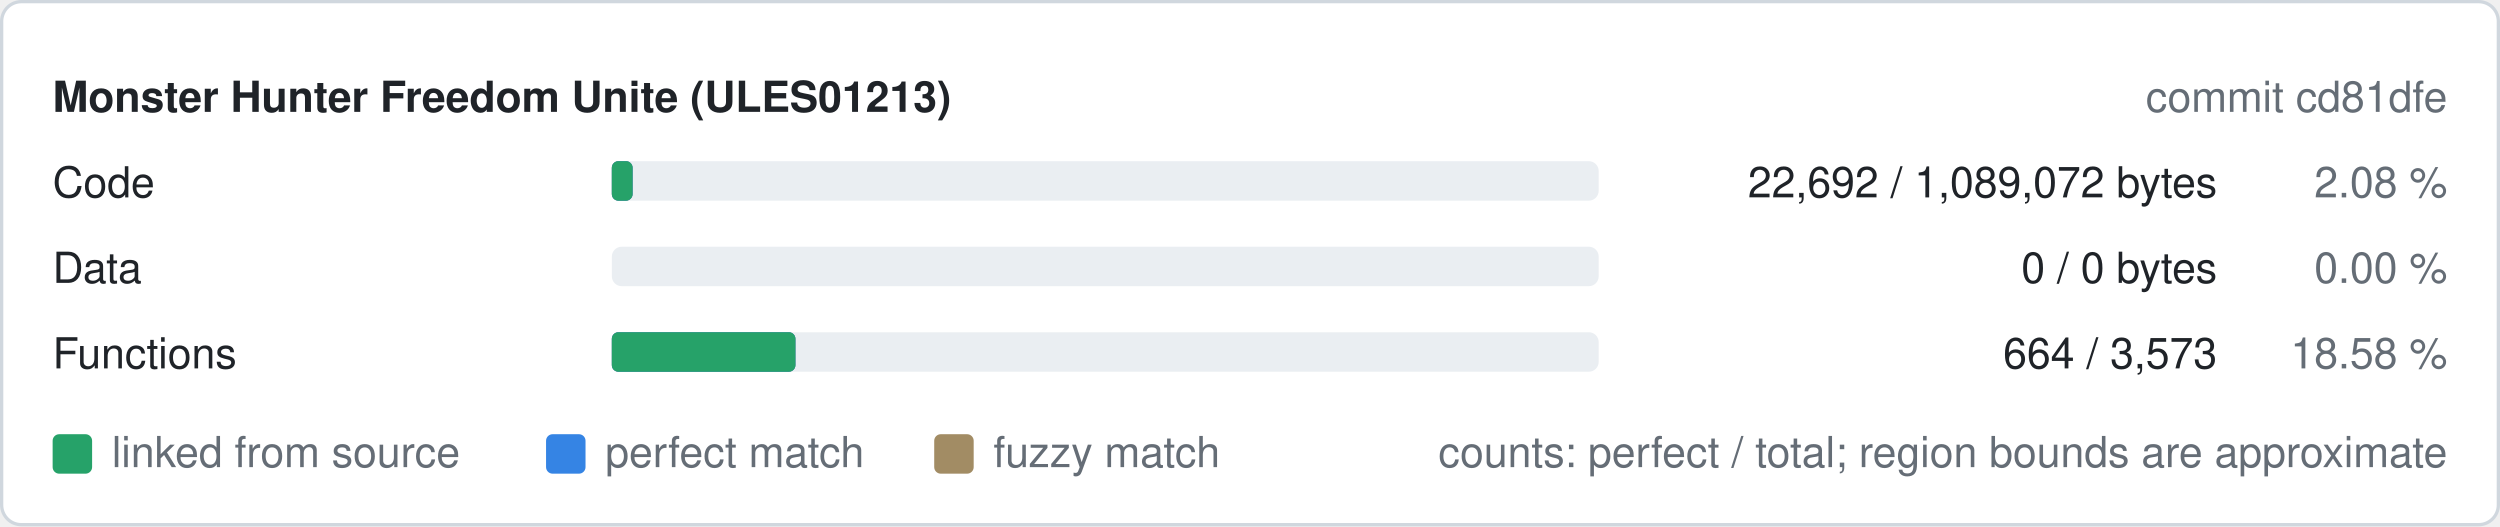
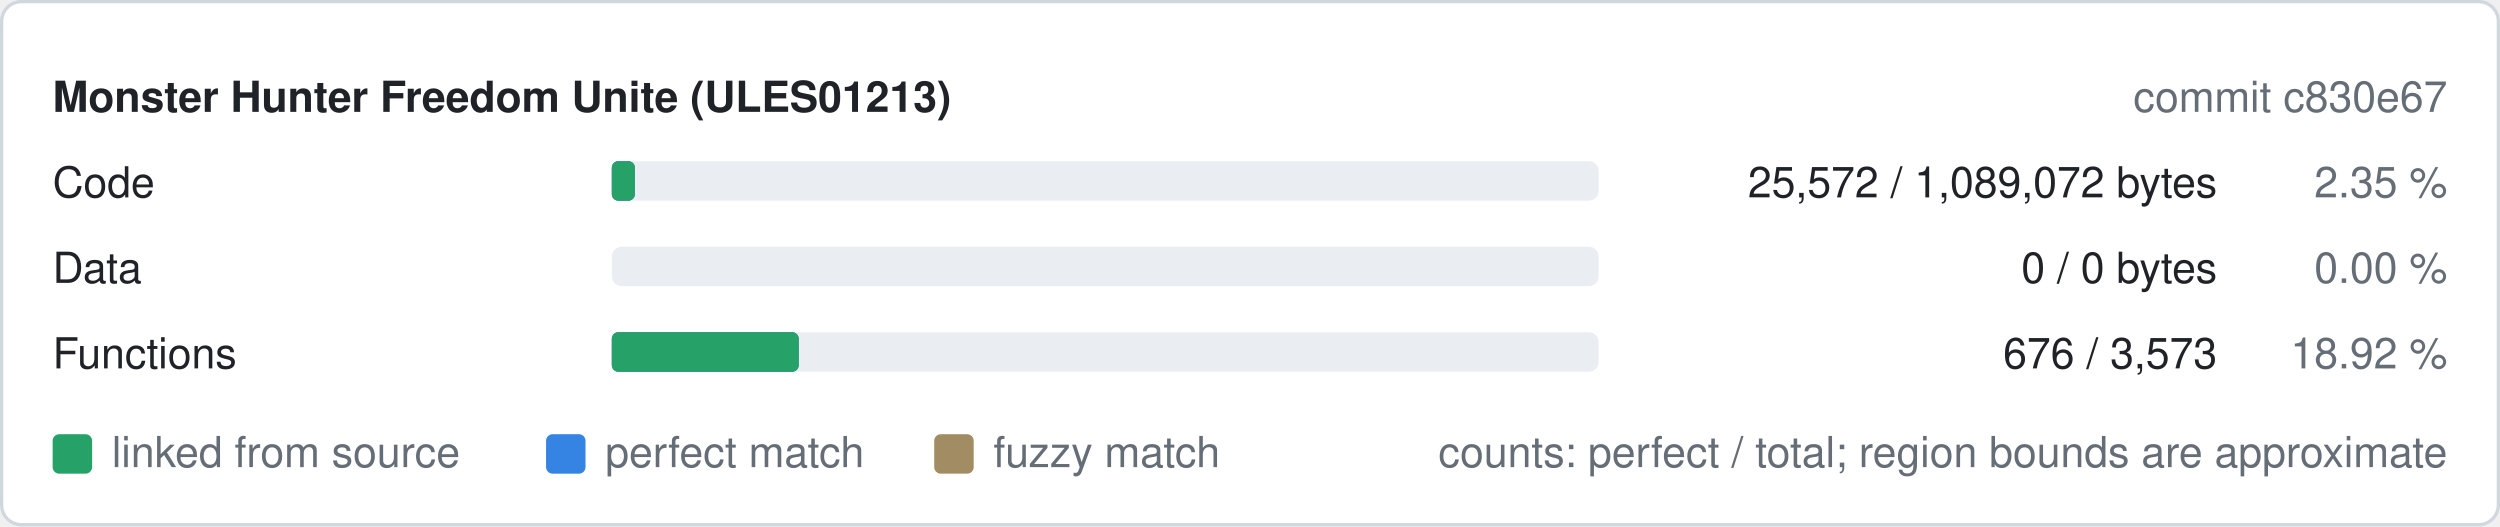
<svg xmlns="http://www.w3.org/2000/svg" width="760" height="160" viewBox="0 0 760 160" role="img" aria-label="Decompilation progress of ULES01213">
  <style>
text{font-family:-apple-system,BlinkMacSystemFont,"Segoe UI",Helvetica,Arial,sans-serif;font-size:13px}
.b{font-weight:600}
.bg{fill:#ffffff;stroke:#d0d7de}.t{fill:#1f2328}.m{fill:#656d76}.track{fill:#eaeef2}.fuzzy{fill:#a28c64}.perfect{fill:#3584e4}.linked{fill:#26a269}
@media (prefers-color-scheme: dark){.bg{fill:#0d1117;stroke:#30363d}.t{fill:#e6edf3}.m{fill:#8d96a0}.track{fill:#21262d}.fuzzy{fill:#a28c64}.perfect{fill:#3584e4}.linked{fill:#2ec27e}}
</style>
  <rect class="bg" x="0.5" y="0.5" width="759" height="159" rx="6" />
  <text class="t b" x="16" y="34">Monster Hunter Freedom Unite (ULES01213)</text>
-   <text class="m" x="744" y="34" text-anchor="end">commit cd81dfe</text>
+   <text class="m" x="744" y="34" text-anchor="end">commit c830e67</text>
  <text class="t" x="16" y="60">Code</text>
  <rect class="track" x="186" y="49" width="300" height="12" rx="3" />
-   <rect class="fuzzy" x="186" y="49" width="6.3" height="12" rx="2" />
-   <rect class="perfect" x="186" y="49" width="6.3" height="12" rx="2" />
-   <rect class="linked" x="186" y="49" width="6.3" height="12" rx="2" />
-   <text class="t" x="674" y="60" text-anchor="end">22,692 / 1,089,072 bytes</text>
-   <text class="m" x="744" y="60" text-anchor="end">2.08 %</text>
+   <rect class="fuzzy" x="186" y="49" width="7.0" height="12" rx="2" />
+   <rect class="perfect" x="186" y="49" width="7.0" height="12" rx="2" />
+   <rect class="linked" x="186" y="49" width="7.0" height="12" rx="2" />
+   <text class="t" x="674" y="60" text-anchor="end">25,572 / 1,089,072 bytes</text>
+   <text class="m" x="744" y="60" text-anchor="end">2.35 %</text>
  <text class="t" x="16" y="86">Data</text>
  <rect class="track" x="186" y="75" width="300" height="12" rx="3" />
  <text class="t" x="674" y="86" text-anchor="end">0 / 0 bytes</text>
  <text class="m" x="744" y="86" text-anchor="end">0.00 %</text>
  <text class="t" x="16" y="112">Functions</text>
  <rect class="track" x="186" y="101" width="300" height="12" rx="3" />
-   <rect class="fuzzy" x="186" y="101" width="55.8" height="12" rx="2" />
-   <rect class="perfect" x="186" y="101" width="55.8" height="12" rx="2" />
-   <rect class="linked" x="186" y="101" width="55.8" height="12" rx="2" />
-   <text class="t" x="674" y="112" text-anchor="end">664 / 3,573</text>
-   <text class="m" x="744" y="112" text-anchor="end">18.58 %</text>
+   <rect class="fuzzy" x="186" y="101" width="56.8" height="12" rx="2" />
+   <rect class="perfect" x="186" y="101" width="56.8" height="12" rx="2" />
+   <rect class="linked" x="186" y="101" width="56.8" height="12" rx="2" />
+   <text class="t" x="674" y="112" text-anchor="end">676 / 3,573</text>
+   <text class="m" x="744" y="112" text-anchor="end">18.92 %</text>
  <rect class="linked" x="16" y="132" width="12" height="12" rx="2" />
  <text class="m" x="34" y="142">linked from source</text>
  <rect class="perfect" x="166" y="132" width="12" height="12" rx="2" />
  <text class="m" x="184" y="142">perfect match</text>
  <rect class="fuzzy" x="284" y="132" width="12" height="12" rx="2" />
  <text class="m" x="302" y="142">fuzzy match</text>
  <text class="m" x="744" y="142" text-anchor="end">counts: perfect / total; region bounds are approximate</text>
</svg>
